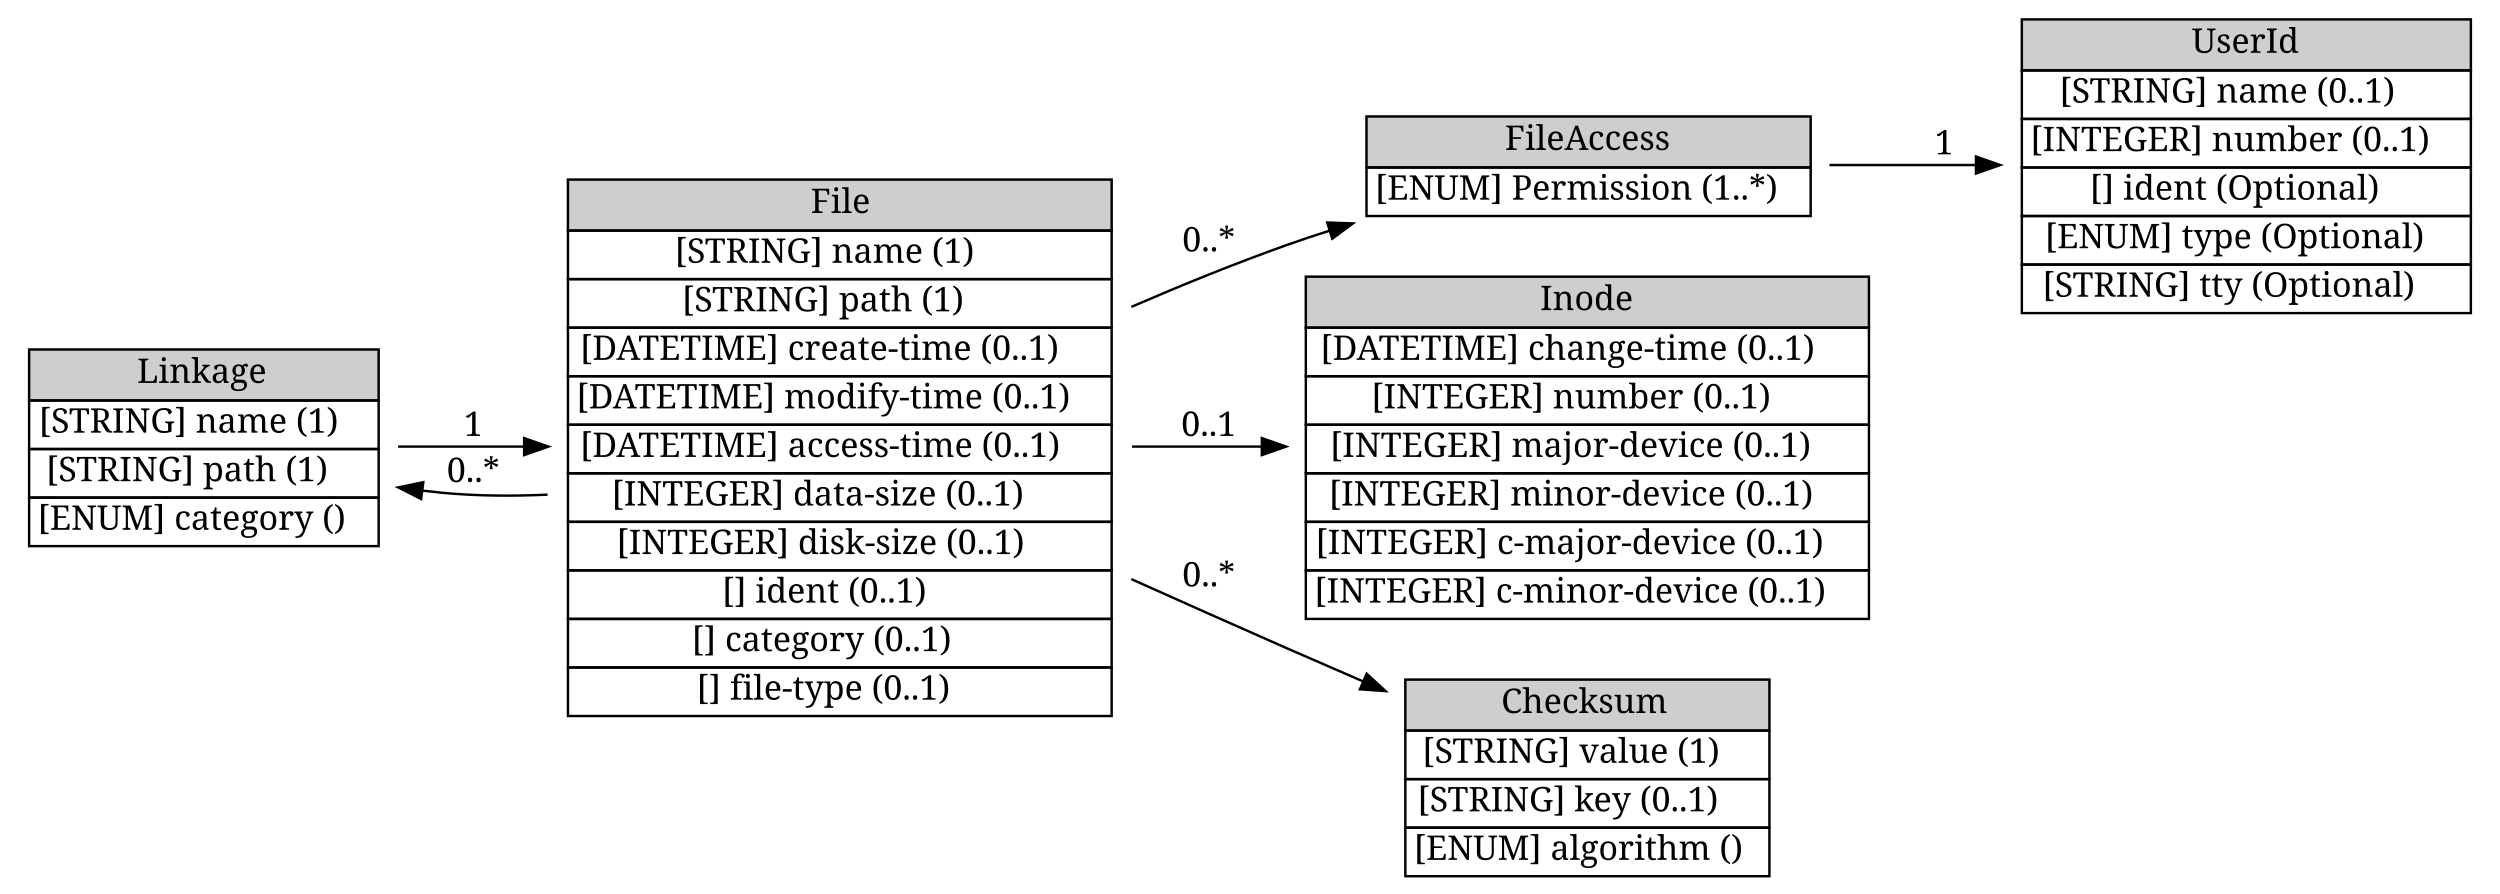
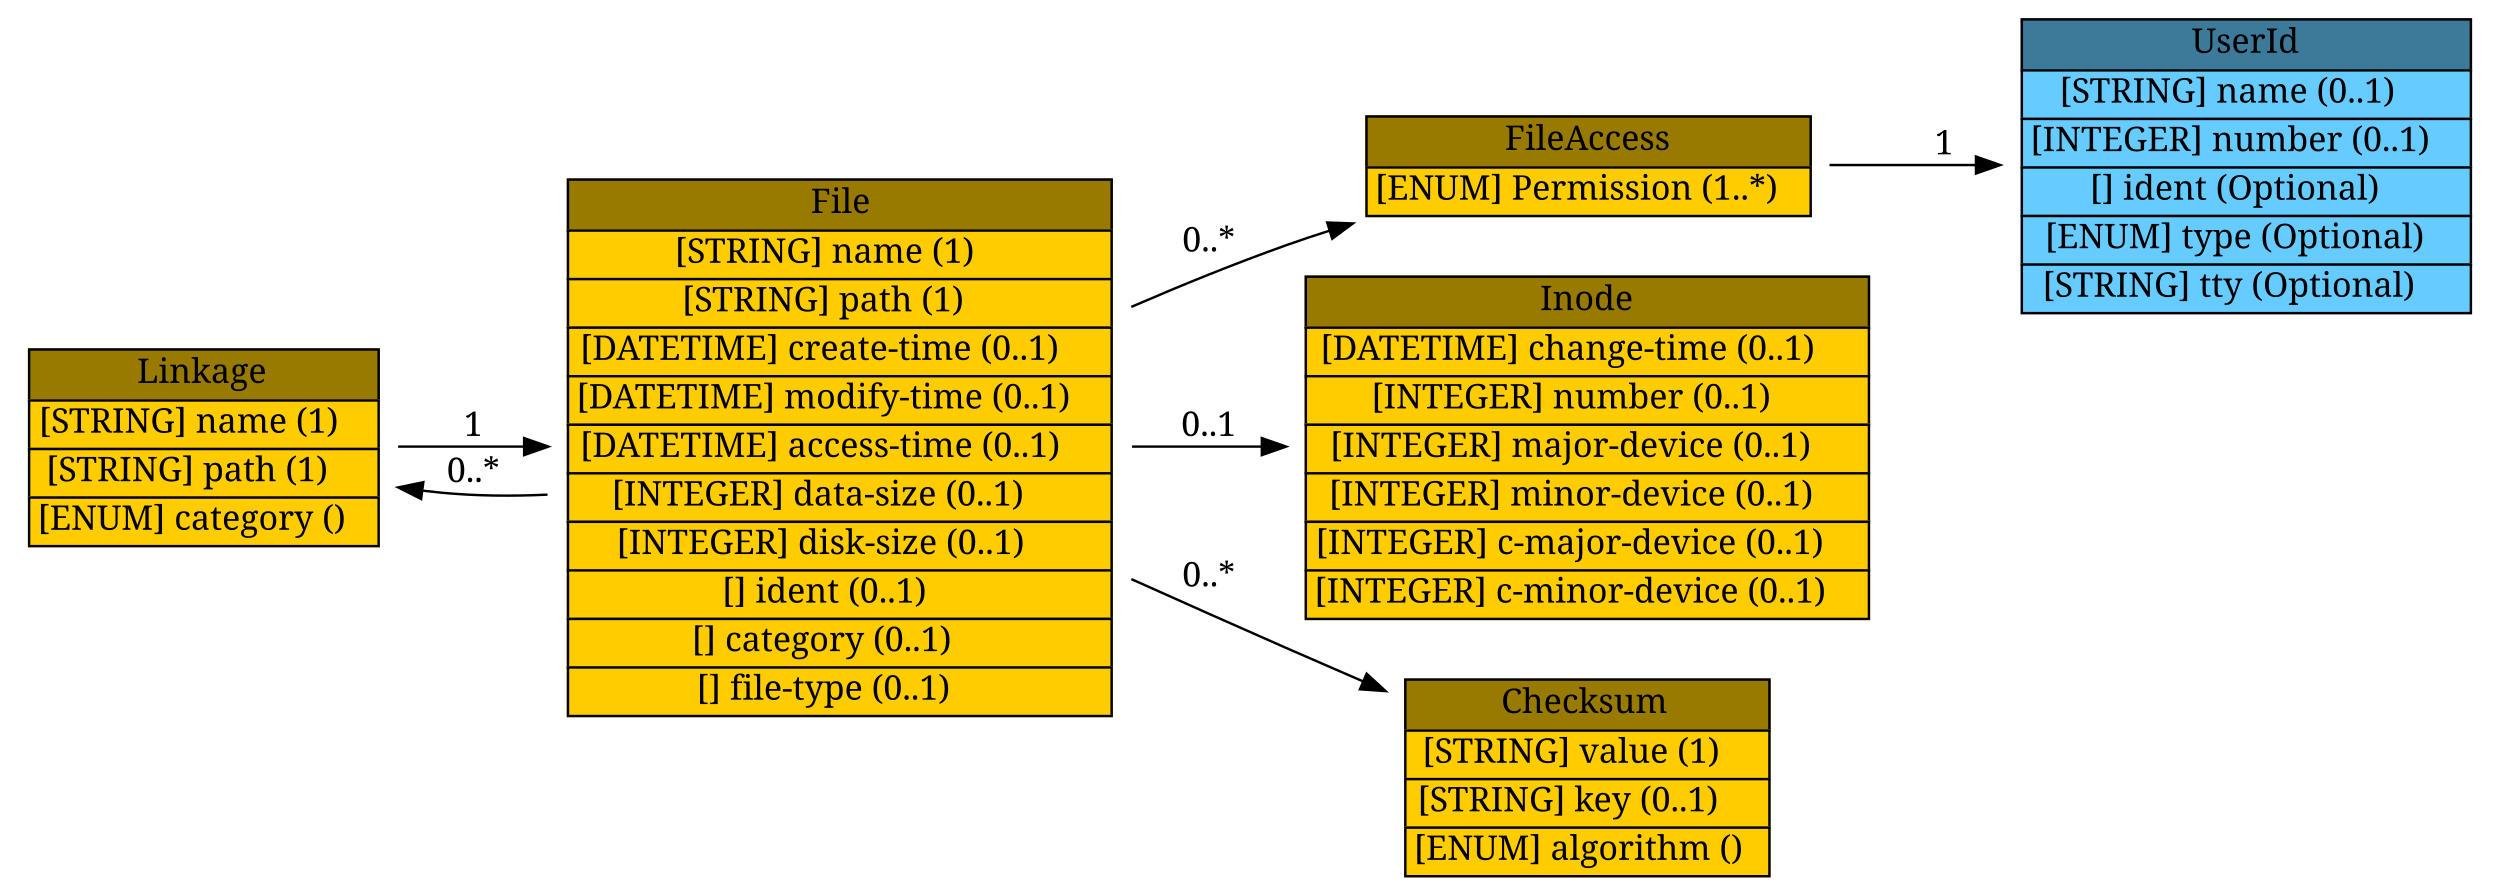
<svg xmlns="http://www.w3.org/2000/svg" xmlns:xlink="http://www.w3.org/1999/xlink" width="1030pt" height="368pt" viewBox="0.00 0.00 1030.00 368.00">
  <g id="graph1" class="graph" transform="scale(1 1) rotate(0) translate(4 364)">
    <polygon fill="white" stroke="white" points="-4,5 -4,-364 1027,-364 1027,5 -4,5" />
    <g id="node1" class="node">
      <a xlink:href="#" xlink:title="The Linkage class represents file system connections between the file described in the &lt;File&gt; element and other objects in the file system. For example, if the &lt;File&gt; element is a symbolic link or shortcut, then the &lt;Linkage&gt; element should contain the name of the object the link points to. Further information can be provided about the object in the &lt;Linkage&gt; element with another &lt;File&gt; element, if appropriate. ">
-         <polygon fill="#cecece" stroke="#cecece" points="8,-199 8,-220 152,-220 152,-199 8,-199" />
+         <polygon fill="#997a00" stroke="#997a00" points="8,-199 8,-220 152,-220 152,-199 8,-199" />
        <polygon fill="none" stroke="black" points="8,-199 8,-220 152,-220 152,-199 8,-199" />
        <text text-anchor="start" x="52.5" y="-206.233" font-family="Times Roman,serif" font-size="14.00">Linkage</text>
      </a>
      <a xlink:href="#" xlink:title="The name of the file system object, not including the path.">
+         <polygon fill="#ffcc00" stroke="#ffcc00" points="8,-179 8,-199 152,-199 152,-179 8,-179" />
        <polygon fill="none" stroke="black" points="8,-179 8,-199 152,-199 152,-179 8,-179" />
        <text text-anchor="start" x="12" y="-185.733" font-family="Times Roman,serif" font-size="14.00">[STRING] name (1) </text>
      </a>
      <a xlink:href="#" xlink:title="The full path to the file system object, including the name.  The path name should be represented in as &quot;universal&quot; a manner as possible, to facilitate processing of the alert.">
+         <polygon fill="#ffcc00" stroke="#ffcc00" points="8,-159 8,-179 152,-179 152,-159 8,-159" />
        <polygon fill="none" stroke="black" points="8,-159 8,-179 152,-179 152,-159 8,-159" />
        <text text-anchor="start" x="15" y="-165.733" font-family="Times Roman,serif" font-size="14.00">[STRING] path (1) </text>
      </a>
      <a xlink:href="#" xlink:title="Section 10.)">
+         <polygon fill="#ffcc00" stroke="#ffcc00" points="8,-139 8,-159 152,-159 152,-139 8,-139" />
        <polygon fill="none" stroke="black" points="8,-139 8,-159 152,-159 152,-139 8,-139" />
        <text text-anchor="start" x="11.5" y="-145.733" font-family="Times Roman,serif" font-size="14.00">[ENUM] category () </text>
      </a>
    </g>
    <g id="node2" class="node">
      <a xlink:href="#" xlink:title="The File class provides specific information about a file or other file-like object that has been created, deleted, or modified on the target. The description can provide either the file settings prior to the event or the file settings at the time of the event, as specified using the &quot;category&quot; attribute. ">
-         <polygon fill="#cecece" stroke="#cecece" points="230,-269 230,-290 454,-290 454,-269 230,-269" />
+         <polygon fill="#997a00" stroke="#997a00" points="230,-269 230,-290 454,-290 454,-269 230,-269" />
        <polygon fill="none" stroke="black" points="230,-269 230,-290 454,-290 454,-269 230,-269" />
        <text text-anchor="start" x="330" y="-276.233" font-family="Times Roman,serif" font-size="14.00">File</text>
      </a>
      <a xlink:href="#" xlink:title="The name of the file to which the alert applies, not including the path to the file.">
+         <polygon fill="#ffcc00" stroke="#ffcc00" points="230,-249 230,-269 454,-269 454,-249 230,-249" />
        <polygon fill="none" stroke="black" points="230,-249 230,-269 454,-269 454,-249 230,-249" />
        <text text-anchor="start" x="274" y="-255.733" font-family="Times Roman,serif" font-size="14.00">[STRING] name (1) </text>
      </a>
      <a xlink:href="#" xlink:title="The full path to the file, including the name.  The path name should be represented in as &quot;universal&quot; a manner as possible, to facilitate processing of the alert.">
+         <polygon fill="#ffcc00" stroke="#ffcc00" points="230,-229 230,-249 454,-249 454,-229 230,-229" />
        <polygon fill="none" stroke="black" points="230,-229 230,-249 454,-249 454,-229 230,-229" />
        <text text-anchor="start" x="277" y="-235.733" font-family="Times Roman,serif" font-size="14.00">[STRING] path (1) </text>
      </a>
      <a xlink:href="#" xlink:title="Time the file was created.  Note that this is *not* the Unix &quot;st_ctime&quot; file attribute (which is not file creation time).  The Unix &quot;st_ctime&quot; attribute is contained in the &quot;Inode&quot; class.">
+         <polygon fill="#ffcc00" stroke="#ffcc00" points="230,-209 230,-229 454,-229 454,-209 230,-209" />
        <polygon fill="none" stroke="black" points="230,-209 230,-229 454,-229 454,-209 230,-209" />
        <text text-anchor="start" x="235" y="-215.733" font-family="Times Roman,serif" font-size="14.00">[DATETIME] create-time (0..1) </text>
      </a>
      <a xlink:href="#" xlink:title="Time the file was last modified.">
+         <polygon fill="#ffcc00" stroke="#ffcc00" points="230,-189 230,-209 454,-209 454,-189 230,-189" />
        <polygon fill="none" stroke="black" points="230,-189 230,-209 454,-209 454,-189 230,-189" />
        <text text-anchor="start" x="233.5" y="-195.733" font-family="Times Roman,serif" font-size="14.00">[DATETIME] modify-time (0..1) </text>
      </a>
      <a xlink:href="#" xlink:title="Time the file was last accessed.">
+         <polygon fill="#ffcc00" stroke="#ffcc00" points="230,-169 230,-189 454,-189 454,-169 230,-169" />
        <polygon fill="none" stroke="black" points="230,-169 230,-189 454,-189 454,-169 230,-169" />
        <text text-anchor="start" x="235" y="-175.733" font-family="Times Roman,serif" font-size="14.00">[DATETIME] access-time (0..1) </text>
      </a>
      <a xlink:href="#" xlink:title="The size of the data, in bytes.  Typically what is meant when referring to file size.  On Unix UFS file systems, this value corresponds to stat.st_size.  On Windows NTFS, this value corresponds to Valid Data Length (VDL).">
+         <polygon fill="#ffcc00" stroke="#ffcc00" points="230,-149 230,-169 454,-169 454,-149 230,-149" />
        <polygon fill="none" stroke="black" points="230,-149 230,-169 454,-169 454,-149 230,-149" />
        <text text-anchor="start" x="248" y="-155.733" font-family="Times Roman,serif" font-size="14.00">[INTEGER] data-size (0..1) </text>
      </a>
      <a xlink:href="#" xlink:title="The physical space on disk consumed by the file, in bytes.  On Unix UFS file systems, this value corresponds to 512 * stat.st_blocks.  On Windows NTFS, this value corresponds to End of File (EOF).">
+         <polygon fill="#ffcc00" stroke="#ffcc00" points="230,-129 230,-149 454,-149 454,-129 230,-129" />
        <polygon fill="none" stroke="black" points="230,-129 230,-149 454,-149 454,-129 230,-129" />
        <text text-anchor="start" x="250" y="-135.733" font-family="Times Roman,serif" font-size="14.00">[INTEGER] disk-size (0..1) </text>
      </a>
      <a xlink:href="#" xlink:title="A unique identifier for this file; see Section 3.2.9.">
+         <polygon fill="#ffcc00" stroke="#ffcc00" points="230,-109 230,-129 454,-129 454,-109 230,-109" />
        <polygon fill="none" stroke="black" points="230,-109 230,-129 454,-129 454,-109 230,-109" />
        <text text-anchor="start" x="293.5" y="-115.733" font-family="Times Roman,serif" font-size="14.00">[] ident (0..1) </text>
      </a>
      <a xlink:href="#" xlink:title="The type of file system the file resides on.  This attribute governs how path names and other attributes are interpreted.">
+         <polygon fill="#ffcc00" stroke="#ffcc00" points="230,-89 230,-109 454,-109 454,-89 230,-89" />
        <polygon fill="none" stroke="black" points="230,-89 230,-109 454,-109 454,-89 230,-89" />
        <text text-anchor="start" x="281" y="-95.733" font-family="Times Roman,serif" font-size="14.00">[] category (0..1) </text>
      </a>
      <a xlink:href="#" xlink:title="The type of file, as a mime-type.">
+         <polygon fill="#ffcc00" stroke="#ffcc00" points="230,-69 230,-89 454,-89 454,-69 230,-69" />
        <polygon fill="none" stroke="black" points="230,-69 230,-89 454,-89 454,-69 230,-69" />
        <text text-anchor="start" x="283" y="-75.733" font-family="Times Roman,serif" font-size="14.00">[] file-type (0..1) </text>
      </a>
    </g>
    <g id="edge12" class="edge">
      <path fill="none" stroke="black" d="M160.032,-180C176.386,-180 193.995,-180 211.59,-180" />
      <polygon fill="black" stroke="black" points="211.939,-183.5 221.939,-180 211.939,-176.5 211.939,-183.5" />
      <text text-anchor="middle" x="191" y="-184.4" font-family="Times Roman,serif" font-size="14.00">1</text>
    </g>
    <g id="edge6" class="edge">
      <path fill="none" stroke="black" d="M221.592,-160.209C206.916,-159.522 192.123,-159.644 178,-161 175.434,-161.246 172.835,-161.528 170.216,-161.841" />
      <polygon fill="black" stroke="black" points="169.495,-158.406 160.041,-163.187 170.413,-165.345 169.495,-158.406" />
      <text text-anchor="middle" x="191" y="-165.4" font-family="Times Roman,serif" font-size="14.00">0..*</text>
    </g>
    <g id="node3" class="node">
      <a xlink:href="#" xlink:title="The FileAccess class represents the access permissions on a file. The representation is intended to be useful across operating systems. ">
-         <polygon fill="#cecece" stroke="#cecece" points="559,-295 559,-316 742,-316 742,-295 559,-295" />
+         <polygon fill="#997a00" stroke="#997a00" points="559,-295 559,-316 742,-316 742,-295 559,-295" />
        <polygon fill="none" stroke="black" points="559,-295 559,-316 742,-316 742,-295 559,-295" />
        <text text-anchor="start" x="616" y="-302.233" font-family="Times Roman,serif" font-size="14.00">FileAccess</text>
      </a>
      <a xlink:href="#" xlink:title="Level of access allowed.  The permitted values are shown below.  There is no default value.  (See also Section 10.)">
+         <polygon fill="#ffcc00" stroke="#ffcc00" points="559,-275 559,-295 742,-295 742,-275 559,-275" />
        <polygon fill="none" stroke="black" points="559,-275 559,-295 742,-295 742,-275 559,-275" />
        <text text-anchor="start" x="562.5" y="-281.733" font-family="Times Roman,serif" font-size="14.00">[ENUM] Permission (1..*) </text>
      </a>
    </g>
    <g id="edge4" class="edge">
      <path fill="none" stroke="black" d="M462.091,-237.556C483.15,-246.672 505.035,-255.538 526,-263 531.785,-265.059 537.761,-267.057 543.821,-268.983" />
      <polygon fill="black" stroke="black" points="542.809,-272.334 553.397,-271.95 544.881,-265.647 542.809,-272.334" />
      <text text-anchor="middle" x="494" y="-260.4" font-family="Times Roman,serif" font-size="14.00">0..*</text>
    </g>
    <g id="node8" class="node">
      <a xlink:href="#" xlink:title="The Inode class is used to represent the additional information contained in a Unix file system i-node. ">
-         <polygon fill="#cecece" stroke="#cecece" points="534,-229 534,-250 766,-250 766,-229 534,-229" />
+         <polygon fill="#997a00" stroke="#997a00" points="534,-229 534,-250 766,-250 766,-229 534,-229" />
        <polygon fill="none" stroke="black" points="534,-229 534,-250 766,-250 766,-229 534,-229" />
        <text text-anchor="start" x="630.5" y="-236.233" font-family="Times Roman,serif" font-size="14.00">Inode</text>
      </a>
      <a xlink:href="#" xlink:title="The time of the last inode change, given by the st_ctime element of &quot;struct stat&quot;.">
+         <polygon fill="#ffcc00" stroke="#ffcc00" points="534,-209 534,-229 766,-229 766,-209 534,-209" />
        <polygon fill="none" stroke="black" points="534,-209 534,-229 766,-229 766,-209 534,-209" />
        <text text-anchor="start" x="540" y="-215.733" font-family="Times Roman,serif" font-size="14.00">[DATETIME] change-time (0..1) </text>
      </a>
      <a xlink:href="#" xlink:title="The inode number.">
+         <polygon fill="#ffcc00" stroke="#ffcc00" points="534,-189 534,-209 766,-209 766,-189 534,-189" />
        <polygon fill="none" stroke="black" points="534,-189 534,-209 766,-209 766,-189 534,-189" />
        <text text-anchor="start" x="561" y="-195.733" font-family="Times Roman,serif" font-size="14.00">[INTEGER] number (0..1) </text>
      </a>
      <a xlink:href="#" xlink:title="The major device number of the device the file resides on.">
+         <polygon fill="#ffcc00" stroke="#ffcc00" points="534,-169 534,-189 766,-189 766,-169 534,-169" />
        <polygon fill="none" stroke="black" points="534,-169 534,-189 766,-189 766,-169 534,-169" />
        <text text-anchor="start" x="544" y="-175.733" font-family="Times Roman,serif" font-size="14.00">[INTEGER] major-device (0..1) </text>
      </a>
      <a xlink:href="#" xlink:title="The minor device number of the device the file resides on.">
+         <polygon fill="#ffcc00" stroke="#ffcc00" points="534,-149 534,-169 766,-169 766,-149 534,-149" />
        <polygon fill="none" stroke="black" points="534,-149 534,-169 766,-169 766,-149 534,-149" />
        <text text-anchor="start" x="543.5" y="-155.733" font-family="Times Roman,serif" font-size="14.00">[INTEGER] minor-device (0..1) </text>
      </a>
      <a xlink:href="#" xlink:title="The major device of the file itself, if it is a character special device.">
+         <polygon fill="#ffcc00" stroke="#ffcc00" points="534,-129 534,-149 766,-149 766,-129 534,-129" />
        <polygon fill="none" stroke="black" points="534,-129 534,-149 766,-149 766,-129 534,-129" />
        <text text-anchor="start" x="538" y="-135.733" font-family="Times Roman,serif" font-size="14.00">[INTEGER] c-major-device (0..1) </text>
      </a>
      <a xlink:href="#" xlink:title="The minor device of the file itself, if it is a character special device.">
+         <polygon fill="#ffcc00" stroke="#ffcc00" points="534,-109 534,-129 766,-129 766,-109 534,-109" />
        <polygon fill="none" stroke="black" points="534,-109 534,-129 766,-129 766,-109 534,-109" />
        <text text-anchor="start" x="537.5" y="-115.733" font-family="Times Roman,serif" font-size="14.00">[INTEGER] c-minor-device (0..1) </text>
      </a>
    </g>
    <g id="edge8" class="edge">
      <path fill="none" stroke="black" d="M462.404,-180C479.823,-180 497.844,-180 515.517,-180" />
      <polygon fill="black" stroke="black" points="515.875,-183.5 525.875,-180 515.874,-176.5 515.875,-183.5" />
      <text text-anchor="middle" x="494" y="-184.4" font-family="Times Roman,serif" font-size="14.00">0..1</text>
    </g>
    <g id="node10" class="node">
      <a xlink:href="#" xlink:title="The Checksum class represents checksum information associated with the file. This checksum information can be provided by file integrity checkers, among others. ">
-         <polygon fill="#cecece" stroke="#cecece" points="575,-63 575,-84 725,-84 725,-63 575,-63" />
+         <polygon fill="#997a00" stroke="#997a00" points="575,-63 575,-84 725,-84 725,-63 575,-63" />
        <polygon fill="none" stroke="black" points="575,-63 575,-84 725,-84 725,-63 575,-63" />
        <text text-anchor="start" x="614.5" y="-70.233" font-family="Times Roman,serif" font-size="14.00">Checksum</text>
      </a>
      <a xlink:href="#" xlink:title="The value of the checksum.">
+         <polygon fill="#ffcc00" stroke="#ffcc00" points="575,-43 575,-63 725,-63 725,-43 575,-43" />
        <polygon fill="none" stroke="black" points="575,-43 575,-63 725,-63 725,-43 575,-43" />
        <text text-anchor="start" x="582" y="-49.733" font-family="Times Roman,serif" font-size="14.00">[STRING] value (1) </text>
      </a>
      <a xlink:href="#" xlink:title="The key to the checksum, if appropriate.">
+         <polygon fill="#ffcc00" stroke="#ffcc00" points="575,-23 575,-43 725,-43 725,-23 575,-23" />
        <polygon fill="none" stroke="black" points="575,-23 575,-43 725,-43 725,-23 575,-23" />
        <text text-anchor="start" x="580" y="-29.733" font-family="Times Roman,serif" font-size="14.00">[STRING] key (0..1) </text>
      </a>
      <a xlink:href="#" xlink:title="default value.  (See also Section 10.)">
+         <polygon fill="#ffcc00" stroke="#ffcc00" points="575,-3 575,-23 725,-23 725,-3 575,-3" />
        <polygon fill="none" stroke="black" points="575,-3 575,-23 725,-23 725,-3 575,-3" />
        <text text-anchor="start" x="578.5" y="-9.733" font-family="Times Roman,serif" font-size="14.00">[ENUM] algorithm () </text>
      </a>
    </g>
    <g id="edge10" class="edge">
      <path fill="none" stroke="black" d="M462.103,-125.41C483.357,-115.868 505.305,-106.089 526,-97 536.196,-92.522 546.884,-87.878 557.529,-83.285" />
      <polygon fill="black" stroke="black" points="559.06,-86.437 566.86,-79.267 556.291,-80.007 559.06,-86.437" />
      <text text-anchor="middle" x="494" y="-122.4" font-family="Times Roman,serif" font-size="14.00">0..*</text>
    </g>
    <g id="node4" class="node">
      <a xlink:href="#" xlink:title="The UserId class provides specific information about a user. More than one UserId can be used within the User class to indicate attempts to transition from one user to another, or to provide complete information about a user's (or process') privileges. ">
-         <polygon fill="#cecece" stroke="#cecece" points="829,-335 829,-356 1014,-356 1014,-335 829,-335" />
+         <polygon fill="#3d7a99" stroke="#3d7a99" points="829,-335 829,-356 1014,-356 1014,-335 829,-335" />
        <polygon fill="none" stroke="black" points="829,-335 829,-356 1014,-356 1014,-335 829,-335" />
        <text text-anchor="start" x="899" y="-342.233" font-family="Times Roman,serif" font-size="14.00">UserId</text>
      </a>
      <a xlink:href="#" xlink:title="A user or group name.">
+         <polygon fill="#66ccff" stroke="#66ccff" points="829,-315 829,-335 1014,-335 1014,-315 829,-315" />
        <polygon fill="none" stroke="black" points="829,-315 829,-335 1014,-335 1014,-315 829,-315" />
        <text text-anchor="start" x="844.5" y="-321.733" font-family="Times Roman,serif" font-size="14.00">[STRING] name (0..1) </text>
      </a>
      <a xlink:href="#" xlink:title="A user or group number.">
+         <polygon fill="#66ccff" stroke="#66ccff" points="829,-295 829,-315 1014,-315 1014,-295 829,-295" />
        <polygon fill="none" stroke="black" points="829,-295 829,-315 1014,-315 1014,-295 829,-295" />
        <text text-anchor="start" x="832.5" y="-301.733" font-family="Times Roman,serif" font-size="14.00">[INTEGER] number (0..1) </text>
      </a>
      <a xlink:href="#" xlink:title="A unique identifier for the user id, see Section 3.2.9.">
+         <polygon fill="#66ccff" stroke="#66ccff" points="829,-275 829,-295 1014,-295 1014,-275 829,-275" />
        <polygon fill="none" stroke="black" points="829,-275 829,-295 1014,-295 1014,-275 829,-275" />
        <text text-anchor="start" x="857" y="-281.733" font-family="Times Roman,serif" font-size="14.00">[] ident (Optional) </text>
      </a>
      <a xlink:href="#" xlink:title="The type of user information represented.  The permitted values for this attribute are shown below.  The default value is &quot;original-user&quot;.  (See also Section 10.)">
+         <polygon fill="#66ccff" stroke="#66ccff" points="829,-255 829,-275 1014,-275 1014,-255 829,-255" />
        <polygon fill="none" stroke="black" points="829,-255 829,-275 1014,-275 1014,-255 829,-255" />
        <text text-anchor="start" x="838.5" y="-261.733" font-family="Times Roman,serif" font-size="14.00">[ENUM] type (Optional) </text>
      </a>
      <a xlink:href="#" xlink:title="The tty the user is using.">
+         <polygon fill="#66ccff" stroke="#66ccff" points="829,-235 829,-255 1014,-255 1014,-235 829,-235" />
        <polygon fill="none" stroke="black" points="829,-235 829,-255 1014,-255 1014,-235 829,-235" />
        <text text-anchor="start" x="837.5" y="-241.733" font-family="Times Roman,serif" font-size="14.00">[STRING] tty (Optional) </text>
      </a>
    </g>
    <g id="edge2" class="edge">
      <path fill="none" stroke="black" d="M749.756,-296C769.38,-296 790.082,-296 810.048,-296" />
      <polygon fill="black" stroke="black" points="810.096,-299.5 820.096,-296 810.096,-292.5 810.096,-299.5" />
      <text text-anchor="middle" x="797" y="-300.4" font-family="Times Roman,serif" font-size="14.00">1</text>
    </g>
  </g>
</svg>
